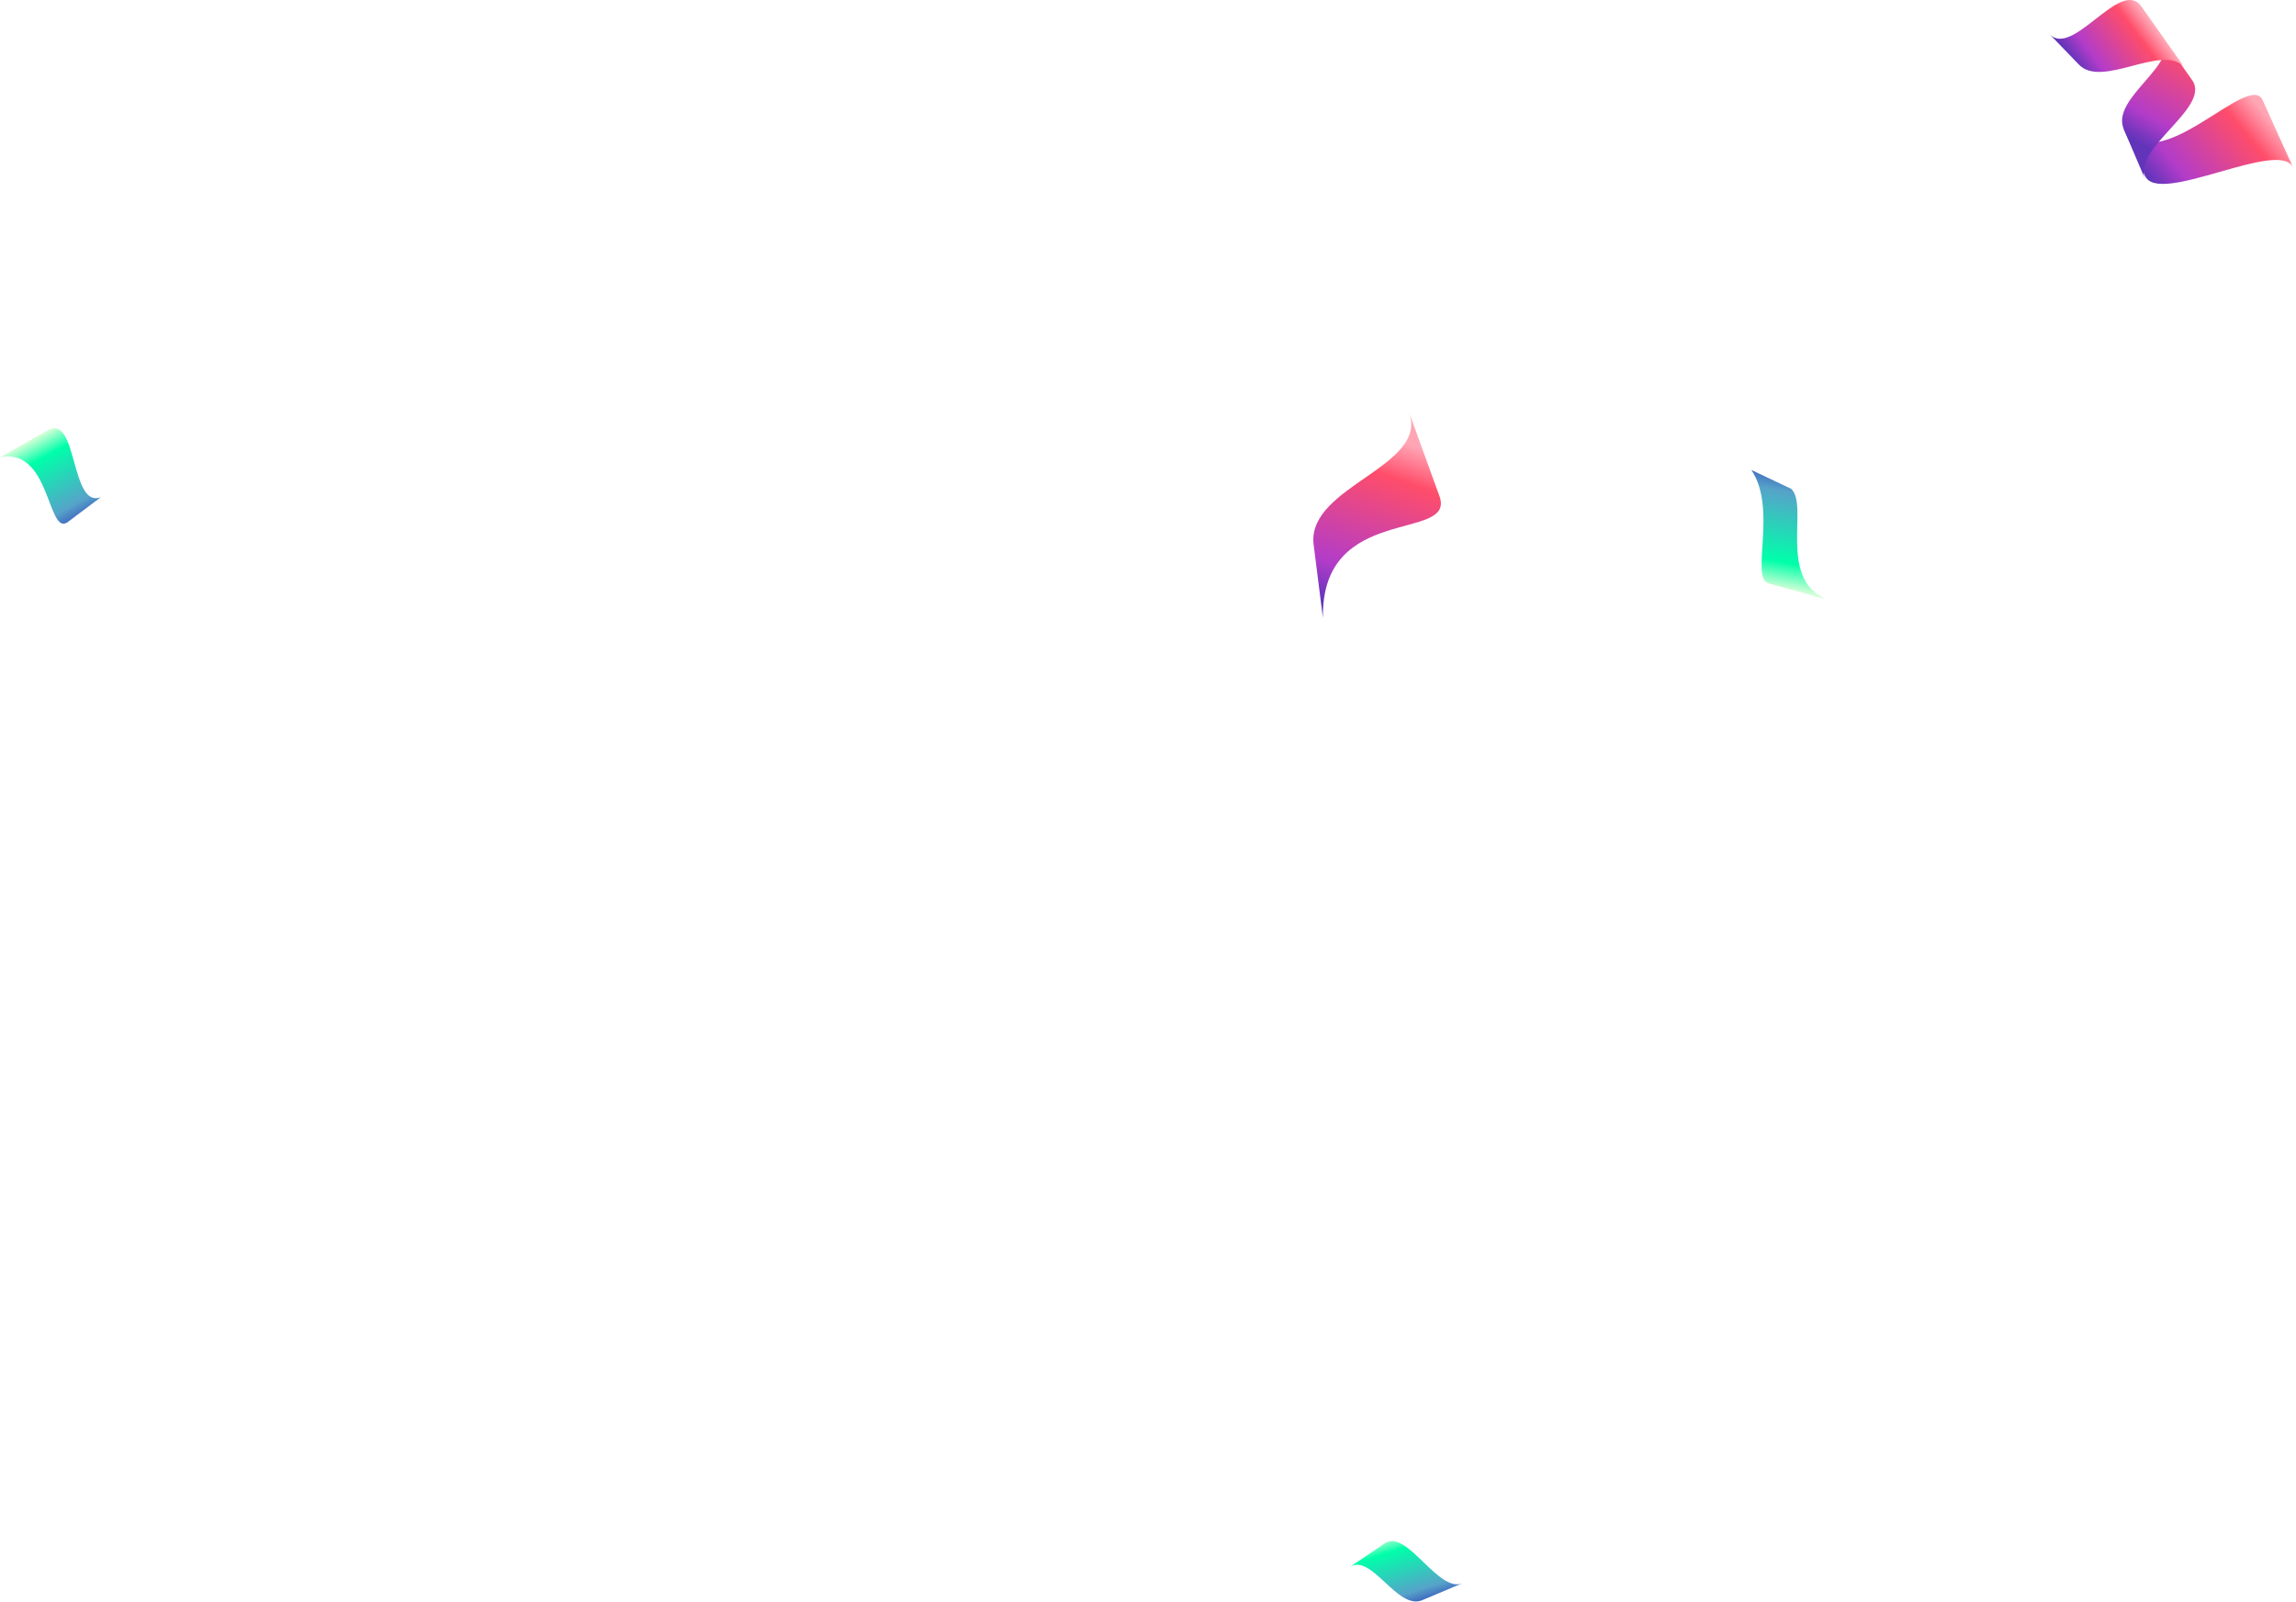
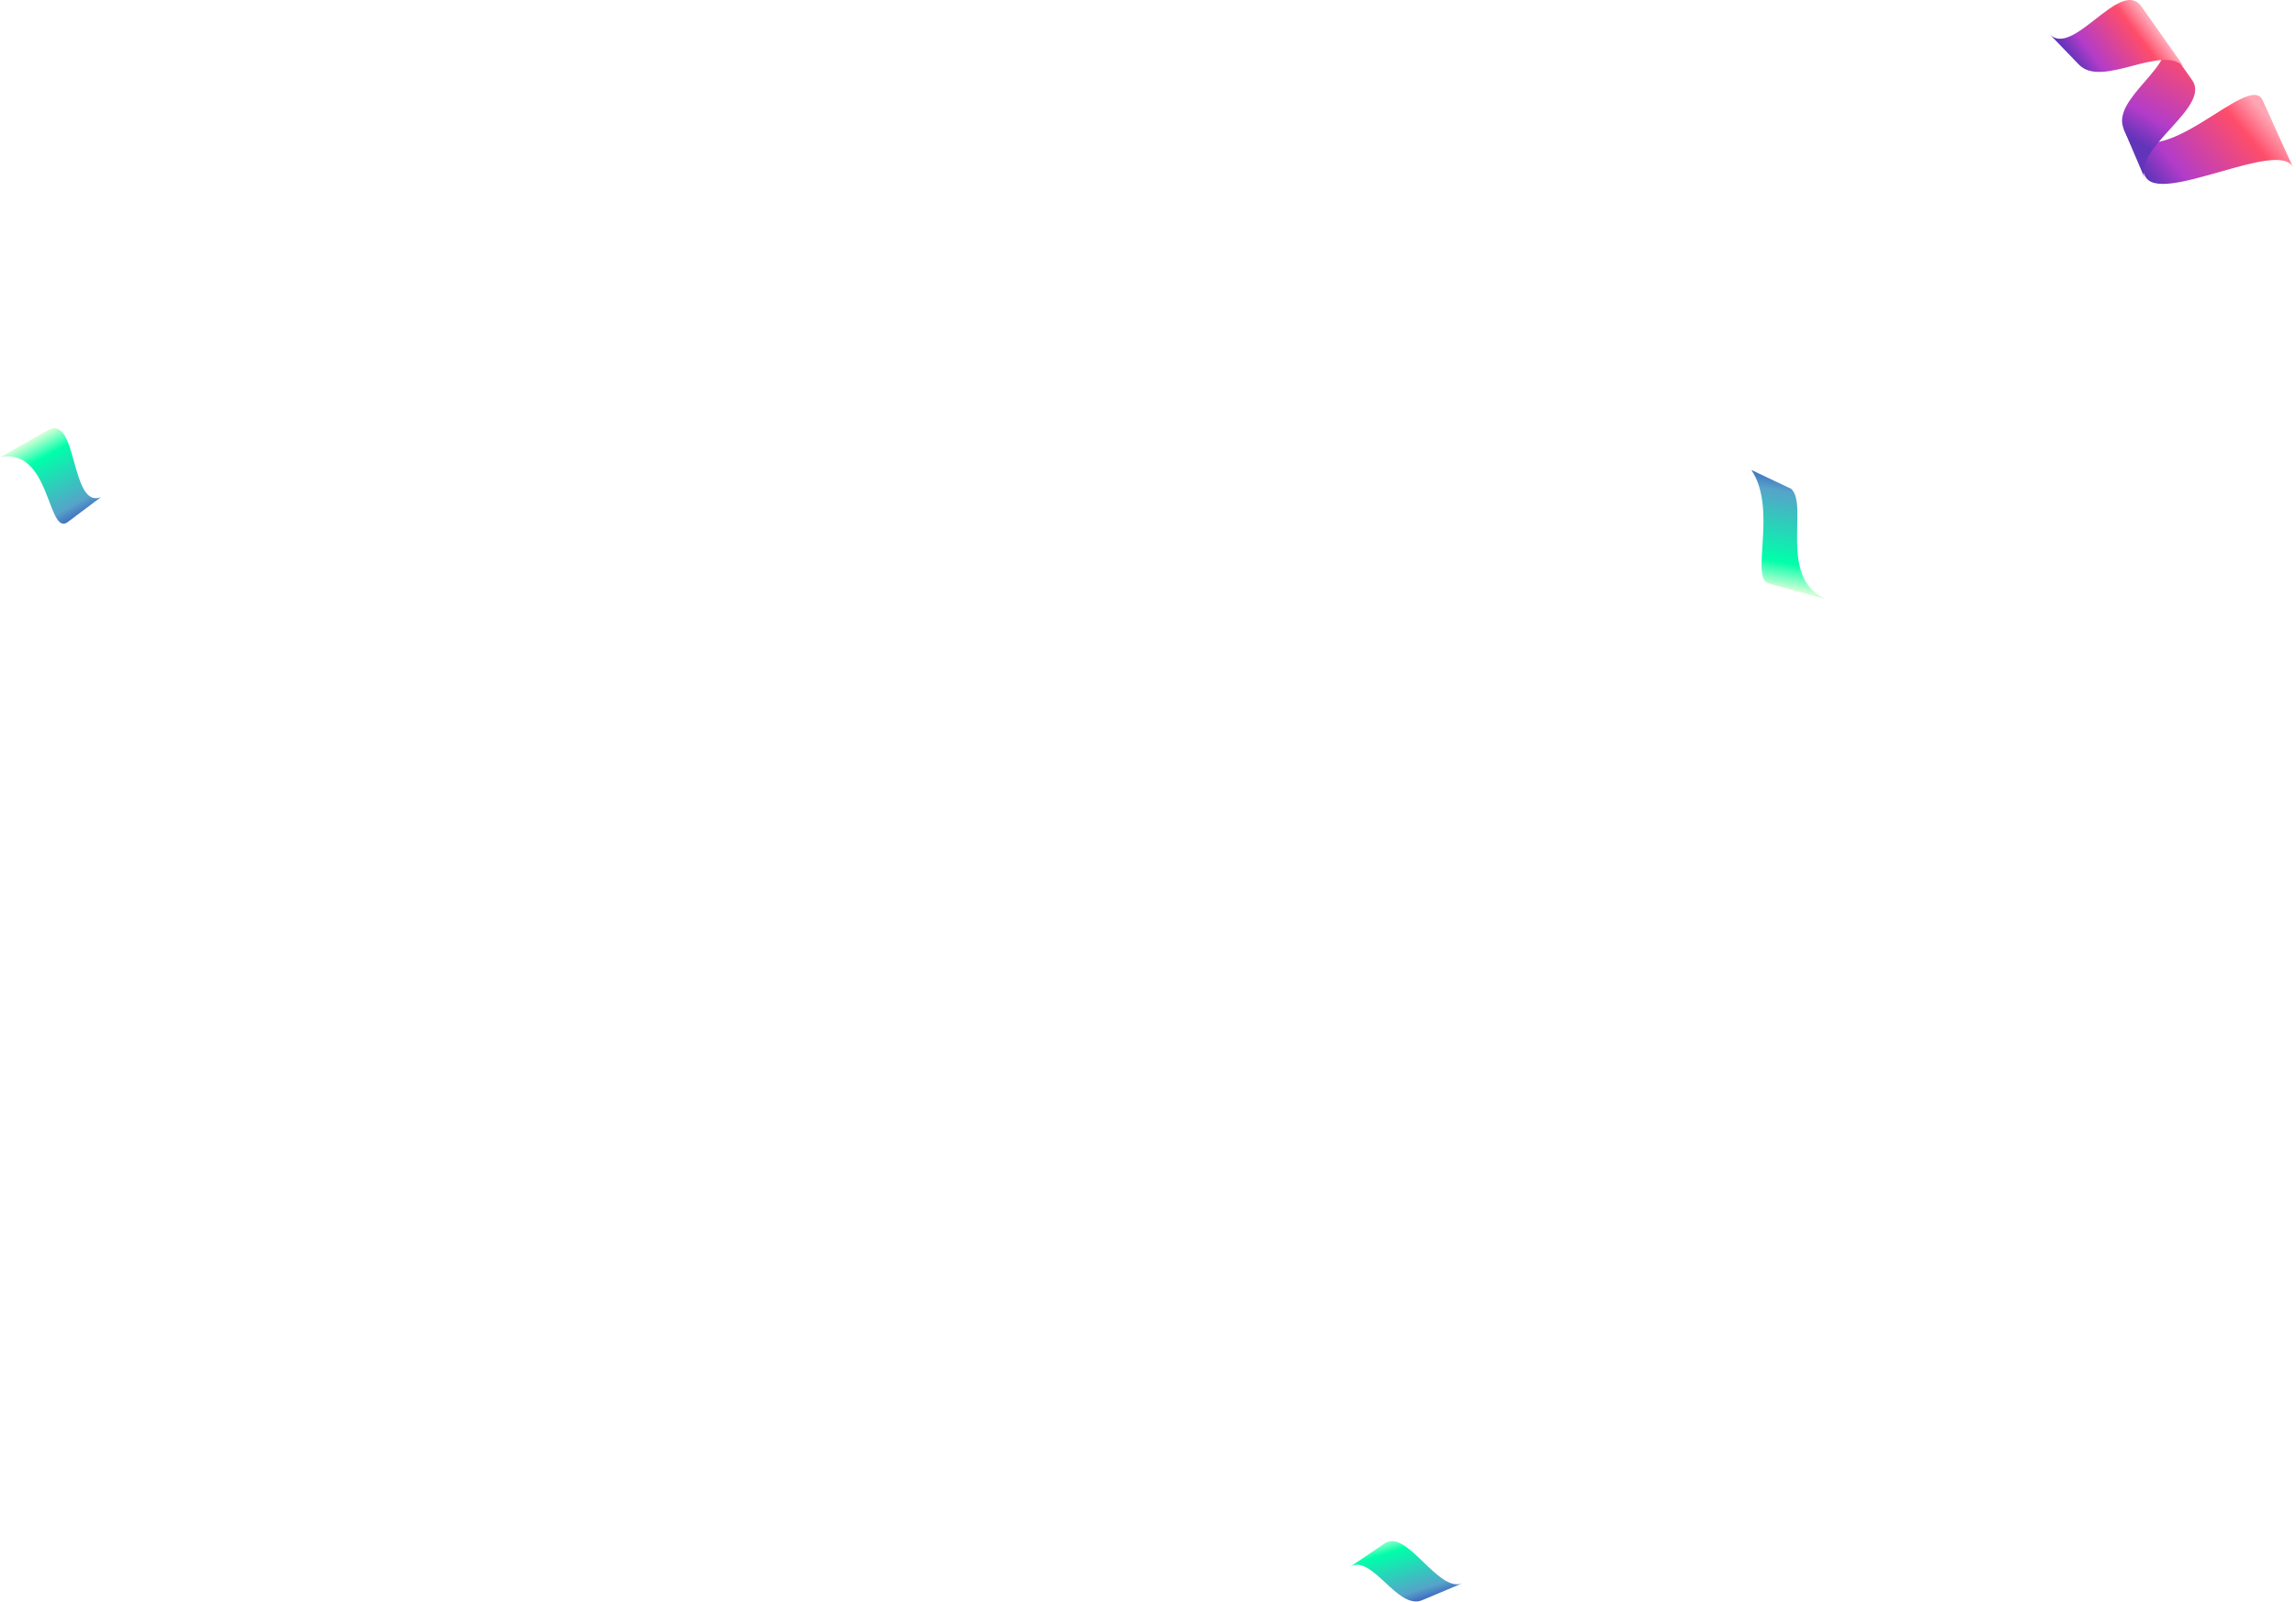
<svg xmlns="http://www.w3.org/2000/svg" width="304" height="212" viewBox="0 0 304 212" fill="none">
  <path d="M8.897 69.161C6.256 70.829 6.673 59.151 0 60.541L6.395 56.927C10.287 54.842 9.314 67.353 13.346 65.824L8.897 69.161Z" fill="url(#paint0_linear)" />
  <path d="M299.584 13.275C297.777 9.244 285.682 24.119 281.095 16.89L284.014 23.285C285.821 27.316 301.808 18.28 303.616 22.173L299.584 13.275Z" fill="url(#paint2_linear)" />
  <path d="M281.233 17.168C279.287 12.997 288.879 8.41 286.238 4.934L290.27 10.634C292.772 14.248 282.207 19.67 284.014 23.702L281.233 17.168Z" fill="url(#paint3_linear)" />
  <path d="M283.458 0.764C280.677 -2.851 274.422 7.715 271.363 4.517L275.256 8.549C278.314 11.746 286.238 5.768 289.158 8.827L283.458 0.764Z" fill="url(#paint4_linear)" />
  <path d="M237.165 64.712C239.528 66.936 235.358 76.529 241.753 79.309L234.107 77.224C231.743 76.39 235.358 67.353 231.882 62.21L237.165 64.712Z" fill="url(#paint6_linear)" />
-   <path d="M190.593 65.685C192.818 71.802 174.884 66.519 175.162 81.811L173.911 71.941C173.216 64.295 189.203 61.793 186.562 54.564L190.593 65.685Z" fill="url(#paint7_linear)" />
  <path d="M188.369 211.803C185.033 213.332 181.558 205.408 178.638 207.493L183.365 204.296C186.284 202.349 190.455 210.969 193.652 209.578L188.369 211.803Z" fill="url(#paint11_linear)" />
  <defs>
    <linearGradient id="paint0_linear" x1="10.999" y1="70.926" x2="4.13" y2="58.353" gradientUnits="userSpaceOnUse">
      <stop stop-color="#3E29A6" />
      <stop offset="0.092" stop-color="#344ABA" />
      <stop offset="0.293" stop-color="#56A3C9" />
      <stop offset="0.81" stop-color="#00FFAA" />
      <stop offset="1" stop-color="#CCFFD5" />
    </linearGradient>
    <linearGradient id="paint2_linear" x1="284.393" y1="26.213" x2="299.031" y2="14.029" gradientUnits="userSpaceOnUse">
      <stop offset="0.092" stop-color="#6134BA" />
      <stop offset="0.293" stop-color="#B23CC9" />
      <stop offset="0.81" stop-color="#FF4D6A" />
      <stop offset="1" stop-color="#FFA6B5" />
    </linearGradient>
    <linearGradient id="paint3_linear" x1="281.808" y1="20.024" x2="291.212" y2="4.487" gradientUnits="userSpaceOnUse">
      <stop offset="0.092" stop-color="#6134BA" />
      <stop offset="0.293" stop-color="#B23CC9" />
      <stop offset="0.81" stop-color="#FF4D6A" />
      <stop offset="1" stop-color="#FFA6B5" />
    </linearGradient>
    <linearGradient id="paint4_linear" x1="275.052" y1="10.719" x2="284.946" y2="3.277" gradientUnits="userSpaceOnUse">
      <stop offset="0.092" stop-color="#6134BA" />
      <stop offset="0.293" stop-color="#B23CC9" />
      <stop offset="0.81" stop-color="#FF4D6A" />
      <stop offset="1" stop-color="#FFA6B5" />
    </linearGradient>
    <linearGradient id="paint6_linear" x1="238.654" y1="60.148" x2="235.526" y2="77.75" gradientUnits="userSpaceOnUse">
      <stop stop-color="#3E29A6" />
      <stop offset="0.092" stop-color="#344ABA" />
      <stop offset="0.293" stop-color="#56A3C9" />
      <stop offset="0.81" stop-color="#00FFAA" />
      <stop offset="1" stop-color="#CCFFD5" />
    </linearGradient>
-     <linearGradient id="paint7_linear" x1="177.444" y1="82.934" x2="185.949" y2="58.565" gradientUnits="userSpaceOnUse">
-       <stop offset="0.092" stop-color="#6134BA" />
-       <stop offset="0.293" stop-color="#B23CC9" />
-       <stop offset="0.81" stop-color="#FF4D6A" />
-       <stop offset="1" stop-color="#FFA6B5" />
-     </linearGradient>
    <linearGradient id="paint11_linear" x1="187.816" y1="213.958" x2="184.443" y2="203.102" gradientUnits="userSpaceOnUse">
      <stop stop-color="#3E29A6" />
      <stop offset="0.092" stop-color="#344ABA" />
      <stop offset="0.293" stop-color="#56A3C9" />
      <stop offset="0.81" stop-color="#00FFAA" />
      <stop offset="1" stop-color="#CCFFD5" />
    </linearGradient>
  </defs>
</svg>
